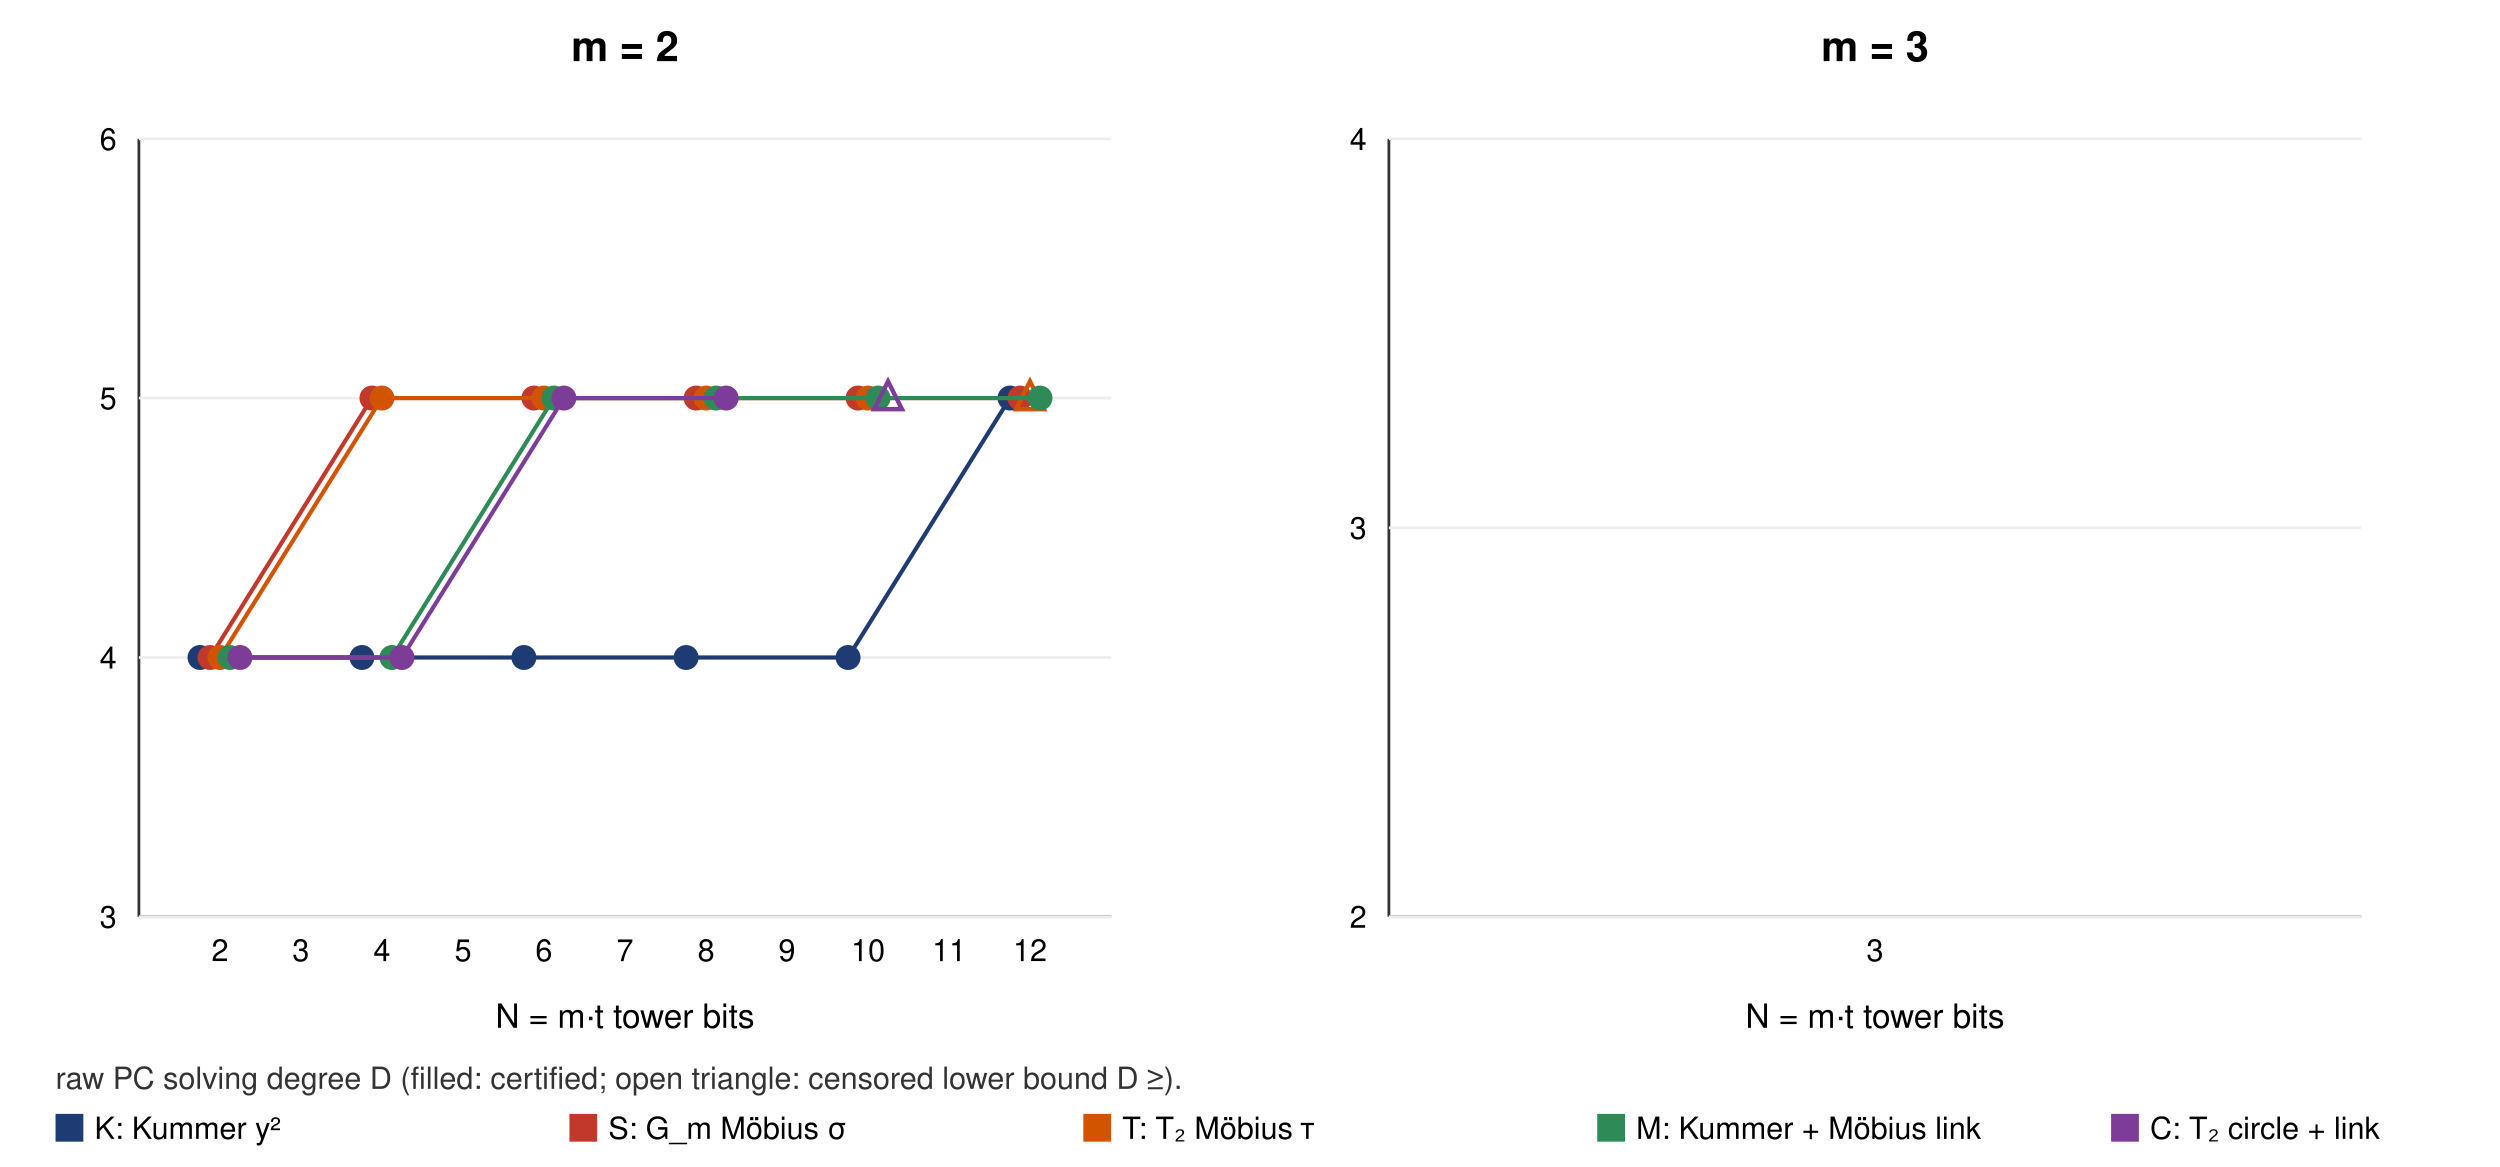
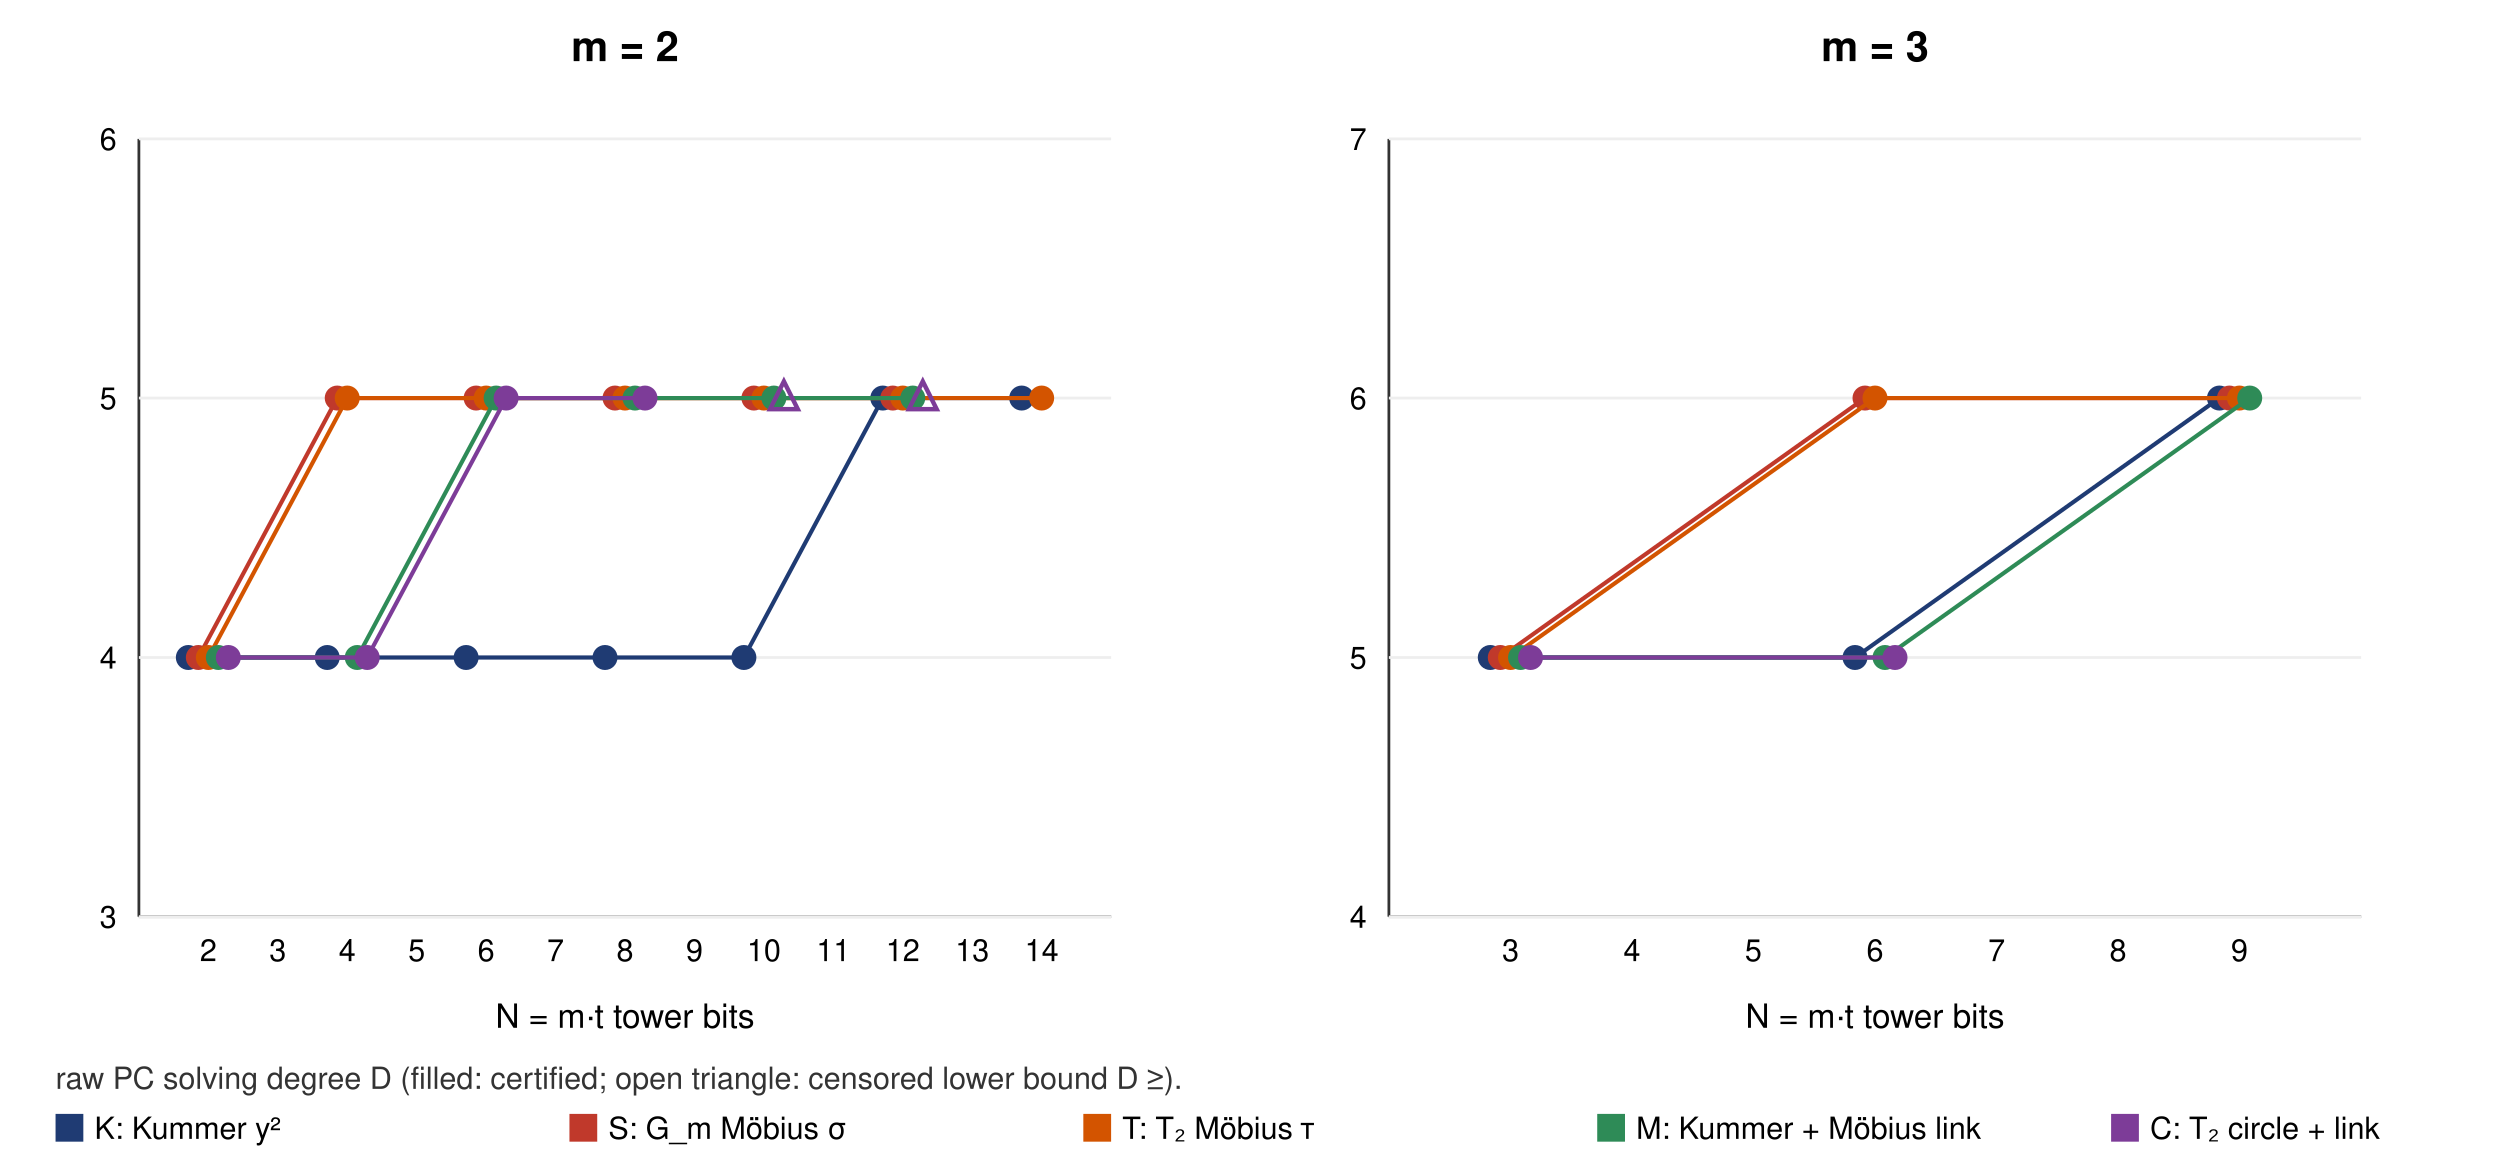
<svg xmlns="http://www.w3.org/2000/svg" width="900" height="420" font-family="Helvetica, Arial, sans-serif" style="background:#fff">
  <text x="225" y="22" text-anchor="middle" font-size="15" font-weight="bold">m = 2</text>
  <line x1="50.0" y1="330.0" x2="400.0" y2="330.0" stroke="#333" />
  <line x1="50.0" y1="330.0" x2="50.0" y2="50.0" stroke="#333" />
-   <text x="79.2" y="346" text-anchor="middle" font-size="11">2</text>
-   <text x="108.3" y="346" text-anchor="middle" font-size="11">3</text>
-   <text x="137.5" y="346" text-anchor="middle" font-size="11">4</text>
-   <text x="166.7" y="346" text-anchor="middle" font-size="11">5</text>
-   <text x="195.8" y="346" text-anchor="middle" font-size="11">6</text>
-   <text x="225.0" y="346" text-anchor="middle" font-size="11">7</text>
-   <text x="254.2" y="346" text-anchor="middle" font-size="11">8</text>
-   <text x="283.3" y="346" text-anchor="middle" font-size="11">9</text>
-   <text x="312.5" y="346" text-anchor="middle" font-size="11">10</text>
-   <text x="341.7" y="346" text-anchor="middle" font-size="11">11</text>
-   <text x="370.8" y="346" text-anchor="middle" font-size="11">12</text>
+   <text x="75.0" y="346" text-anchor="middle" font-size="11">2</text>
+   <text x="100.0" y="346" text-anchor="middle" font-size="11">3</text>
+   <text x="125.0" y="346" text-anchor="middle" font-size="11">4</text>
+   <text x="150.0" y="346" text-anchor="middle" font-size="11">5</text>
+   <text x="175.0" y="346" text-anchor="middle" font-size="11">6</text>
+   <text x="200.0" y="346" text-anchor="middle" font-size="11">7</text>
+   <text x="225.0" y="346" text-anchor="middle" font-size="11">8</text>
+   <text x="250.0" y="346" text-anchor="middle" font-size="11">9</text>
+   <text x="275.0" y="346" text-anchor="middle" font-size="11">10</text>
+   <text x="300.0" y="346" text-anchor="middle" font-size="11">11</text>
+   <text x="325.0" y="346" text-anchor="middle" font-size="11">12</text>
+   <text x="350.0" y="346" text-anchor="middle" font-size="11">13</text>
+   <text x="375.0" y="346" text-anchor="middle" font-size="11">14</text>
  <text x="42.0" y="334.0" text-anchor="end" font-size="11">3</text>
  <line x1="50.0" y1="330.0" x2="400.0" y2="330.0" stroke="#eee" />
  <text x="42.0" y="240.7" text-anchor="end" font-size="11">4</text>
  <line x1="50.0" y1="236.7" x2="400.0" y2="236.7" stroke="#eee" />
  <text x="42.0" y="147.3" text-anchor="end" font-size="11">5</text>
  <line x1="50.0" y1="143.3" x2="400.0" y2="143.3" stroke="#eee" />
  <text x="42.0" y="54.0" text-anchor="end" font-size="11">6</text>
  <line x1="50.0" y1="50.0" x2="400.0" y2="50.0" stroke="#eee" />
  <text x="225" y="370" text-anchor="middle" font-size="12">N = m·t tower bits</text>
-   <polyline fill="none" stroke="#1f3b73" stroke-width="1.5" points="72.0,236.7 130.3,236.7 188.6,236.7 247.0,236.7 305.3,236.7 363.6,143.3" />
-   <circle cx="72.0" cy="236.7" r="4.5" fill="#1f3b73" />
-   <circle cx="130.3" cy="236.7" r="4.5" fill="#1f3b73" />
-   <circle cx="188.6" cy="236.7" r="4.5" fill="#1f3b73" />
-   <circle cx="247.0" cy="236.7" r="4.5" fill="#1f3b73" />
-   <circle cx="305.3" cy="236.7" r="4.5" fill="#1f3b73" />
-   <circle cx="363.6" cy="143.3" r="4.5" fill="#1f3b73" />
-   <polyline fill="none" stroke="#c0392b" stroke-width="1.5" points="75.6,236.7 133.9,143.3 192.2,143.3 250.6,143.3 308.9,143.3 367.2,143.3" />
-   <circle cx="75.6" cy="236.7" r="4.5" fill="#c0392b" />
-   <circle cx="133.9" cy="143.3" r="4.5" fill="#c0392b" />
-   <circle cx="192.2" cy="143.3" r="4.5" fill="#c0392b" />
-   <circle cx="250.6" cy="143.3" r="4.5" fill="#c0392b" />
-   <circle cx="308.9" cy="143.3" r="4.5" fill="#c0392b" />
-   <circle cx="367.2" cy="143.3" r="4.5" fill="#c0392b" />
-   <polyline fill="none" stroke="#d35400" stroke-width="1.5" points="79.2,236.7 137.5,143.3 195.8,143.3 254.2,143.3 312.5,143.3" />
-   <circle cx="79.2" cy="236.7" r="4.5" fill="#d35400" />
-   <circle cx="137.5" cy="143.3" r="4.5" fill="#d35400" />
-   <circle cx="195.8" cy="143.3" r="4.5" fill="#d35400" />
-   <circle cx="254.2" cy="143.3" r="4.5" fill="#d35400" />
-   <circle cx="312.5" cy="143.3" r="4.5" fill="#d35400" />
-   <path d="M365.8,147.3 L375.8,147.3 L370.8,137.3 Z" fill="none" stroke="#d35400" stroke-width="1.6" />
-   <polyline fill="none" stroke="#2e8b57" stroke-width="1.5" points="82.8,236.7 141.1,236.7 199.4,143.3 257.8,143.3 316.1,143.3 374.4,143.3" />
-   <circle cx="82.8" cy="236.7" r="4.5" fill="#2e8b57" />
-   <circle cx="141.1" cy="236.7" r="4.5" fill="#2e8b57" />
-   <circle cx="199.4" cy="143.3" r="4.5" fill="#2e8b57" />
-   <circle cx="257.8" cy="143.3" r="4.5" fill="#2e8b57" />
-   <circle cx="316.1" cy="143.3" r="4.5" fill="#2e8b57" />
-   <circle cx="374.4" cy="143.3" r="4.5" fill="#2e8b57" />
-   <polyline fill="none" stroke="#7d3c98" stroke-width="1.5" points="86.4,236.7 144.7,236.7 203.0,143.3 261.4,143.3" />
-   <circle cx="86.4" cy="236.7" r="4.5" fill="#7d3c98" />
-   <circle cx="144.7" cy="236.7" r="4.5" fill="#7d3c98" />
-   <circle cx="203.0" cy="143.3" r="4.5" fill="#7d3c98" />
-   <circle cx="261.4" cy="143.3" r="4.5" fill="#7d3c98" />
-   <path d="M314.7,147.3 L324.7,147.3 L319.7,137.3 Z" fill="none" stroke="#7d3c98" stroke-width="1.6" />
+   <polyline fill="none" stroke="#1f3b73" stroke-width="1.5" points="67.8,236.7 117.8,236.7 167.8,236.7 217.8,236.7 267.8,236.7 317.8,143.3 367.8,143.3" />
+   <circle cx="67.8" cy="236.7" r="4.5" fill="#1f3b73" />
+   <circle cx="117.8" cy="236.7" r="4.5" fill="#1f3b73" />
+   <circle cx="167.8" cy="236.7" r="4.5" fill="#1f3b73" />
+   <circle cx="217.8" cy="236.7" r="4.5" fill="#1f3b73" />
+   <circle cx="267.8" cy="236.7" r="4.5" fill="#1f3b73" />
+   <circle cx="317.8" cy="143.3" r="4.5" fill="#1f3b73" />
+   <circle cx="367.8" cy="143.3" r="4.5" fill="#1f3b73" />
+   <polyline fill="none" stroke="#c0392b" stroke-width="1.5" points="71.4,236.7 121.4,143.3 171.4,143.3 221.4,143.3 271.4,143.3 321.4,143.3" />
+   <circle cx="71.4" cy="236.7" r="4.5" fill="#c0392b" />
+   <circle cx="121.4" cy="143.3" r="4.5" fill="#c0392b" />
+   <circle cx="171.4" cy="143.3" r="4.5" fill="#c0392b" />
+   <circle cx="221.4" cy="143.3" r="4.5" fill="#c0392b" />
+   <circle cx="271.4" cy="143.3" r="4.5" fill="#c0392b" />
+   <circle cx="321.4" cy="143.3" r="4.5" fill="#c0392b" />
+   <polyline fill="none" stroke="#d35400" stroke-width="1.5" points="75.0,236.7 125.0,143.3 175.0,143.3 225.0,143.3 275.0,143.3 325.0,143.3 375.0,143.3" />
+   <circle cx="75.0" cy="236.7" r="4.5" fill="#d35400" />
+   <circle cx="125.0" cy="143.3" r="4.5" fill="#d35400" />
+   <circle cx="175.0" cy="143.3" r="4.5" fill="#d35400" />
+   <circle cx="225.0" cy="143.3" r="4.5" fill="#d35400" />
+   <circle cx="275.0" cy="143.3" r="4.5" fill="#d35400" />
+   <circle cx="325.0" cy="143.3" r="4.5" fill="#d35400" />
+   <circle cx="375.0" cy="143.3" r="4.5" fill="#d35400" />
+   <polyline fill="none" stroke="#2e8b57" stroke-width="1.5" points="78.6,236.7 128.6,236.7 178.6,143.3 228.6,143.3 278.6,143.3 328.6,143.3" />
+   <circle cx="78.6" cy="236.7" r="4.5" fill="#2e8b57" />
+   <circle cx="128.6" cy="236.7" r="4.5" fill="#2e8b57" />
+   <circle cx="178.6" cy="143.3" r="4.5" fill="#2e8b57" />
+   <circle cx="228.6" cy="143.3" r="4.5" fill="#2e8b57" />
+   <circle cx="278.6" cy="143.3" r="4.5" fill="#2e8b57" />
+   <circle cx="328.6" cy="143.3" r="4.5" fill="#2e8b57" />
+   <polyline fill="none" stroke="#7d3c98" stroke-width="1.5" points="82.2,236.7 132.2,236.7 182.2,143.3 232.2,143.3" />
+   <circle cx="82.2" cy="236.7" r="4.5" fill="#7d3c98" />
+   <circle cx="132.2" cy="236.7" r="4.5" fill="#7d3c98" />
+   <circle cx="182.2" cy="143.3" r="4.5" fill="#7d3c98" />
+   <circle cx="232.2" cy="143.3" r="4.5" fill="#7d3c98" />
+   <path d="M277.2,147.3 L287.2,147.3 L282.2,137.3 Z" fill="none" stroke="#7d3c98" stroke-width="1.6" />
+   <path d="M327.2,147.3 L337.2,147.3 L332.2,137.3 Z" fill="none" stroke="#7d3c98" stroke-width="1.6" />
  <text x="675" y="22" text-anchor="middle" font-size="15" font-weight="bold">m = 3</text>
  <line x1="500.0" y1="330.0" x2="850.0" y2="330.0" stroke="#333" />
  <line x1="500.0" y1="330.0" x2="500.0" y2="50.0" stroke="#333" />
-   <text x="675.0" y="346" text-anchor="middle" font-size="11">3</text>
-   <text x="492.0" y="334.0" text-anchor="end" font-size="11">2</text>
+   <text x="543.8" y="346" text-anchor="middle" font-size="11">3</text>
+   <text x="587.5" y="346" text-anchor="middle" font-size="11">4</text>
+   <text x="631.2" y="346" text-anchor="middle" font-size="11">5</text>
+   <text x="675.0" y="346" text-anchor="middle" font-size="11">6</text>
+   <text x="718.8" y="346" text-anchor="middle" font-size="11">7</text>
+   <text x="762.5" y="346" text-anchor="middle" font-size="11">8</text>
+   <text x="806.2" y="346" text-anchor="middle" font-size="11">9</text>
+   <text x="492.0" y="334.0" text-anchor="end" font-size="11">4</text>
  <line x1="500.0" y1="330.0" x2="850.0" y2="330.0" stroke="#eee" />
-   <text x="492.0" y="194.0" text-anchor="end" font-size="11">3</text>
-   <line x1="500.0" y1="190.0" x2="850.0" y2="190.0" stroke="#eee" />
-   <text x="492.0" y="54.0" text-anchor="end" font-size="11">4</text>
+   <text x="492.0" y="240.7" text-anchor="end" font-size="11">5</text>
+   <line x1="500.0" y1="236.7" x2="850.0" y2="236.7" stroke="#eee" />
+   <text x="492.0" y="147.3" text-anchor="end" font-size="11">6</text>
+   <line x1="500.0" y1="143.3" x2="850.0" y2="143.3" stroke="#eee" />
+   <text x="492.0" y="54.0" text-anchor="end" font-size="11">7</text>
  <line x1="500.0" y1="50.0" x2="850.0" y2="50.0" stroke="#eee" />
  <text x="675" y="370" text-anchor="middle" font-size="12">N = m·t tower bits</text>
+   <polyline fill="none" stroke="#1f3b73" stroke-width="1.5" points="536.5,236.7 667.8,236.7 799.0,143.3" />
+   <circle cx="536.5" cy="236.7" r="4.5" fill="#1f3b73" />
+   <circle cx="667.8" cy="236.7" r="4.5" fill="#1f3b73" />
+   <circle cx="799.0" cy="143.3" r="4.5" fill="#1f3b73" />
+   <polyline fill="none" stroke="#c0392b" stroke-width="1.5" points="540.1,236.7 671.4,143.3 802.6,143.3" />
+   <circle cx="540.1" cy="236.7" r="4.5" fill="#c0392b" />
+   <circle cx="671.4" cy="143.3" r="4.5" fill="#c0392b" />
+   <circle cx="802.6" cy="143.3" r="4.5" fill="#c0392b" />
+   <polyline fill="none" stroke="#d35400" stroke-width="1.5" points="543.8,236.7 675.0,143.3 806.2,143.3" />
+   <circle cx="543.8" cy="236.7" r="4.5" fill="#d35400" />
+   <circle cx="675.0" cy="143.3" r="4.5" fill="#d35400" />
+   <circle cx="806.2" cy="143.3" r="4.5" fill="#d35400" />
+   <polyline fill="none" stroke="#2e8b57" stroke-width="1.5" points="547.4,236.7 678.6,236.7 809.9,143.3" />
+   <circle cx="547.4" cy="236.7" r="4.5" fill="#2e8b57" />
+   <circle cx="678.6" cy="236.7" r="4.5" fill="#2e8b57" />
+   <circle cx="809.9" cy="143.3" r="4.5" fill="#2e8b57" />
+   <polyline fill="none" stroke="#7d3c98" stroke-width="1.5" points="551.0,236.7 682.2,236.7" />
+   <circle cx="551.0" cy="236.7" r="4.5" fill="#7d3c98" />
+   <circle cx="682.2" cy="236.7" r="4.5" fill="#7d3c98" />
  <text x="20" y="392" font-size="11" fill="#333">raw PC solving degree D (filled: certified; open triangle: censored lower bound D ≥). </text>
  <rect x="20" y="401" width="10" height="10" fill="#1f3b73" />
  <text x="34" y="410" font-size="11">K: Kummer y²</text>
  <rect x="205" y="401" width="10" height="10" fill="#c0392b" />
  <text x="219" y="410" font-size="11">S: G_m Möbius σ</text>
  <rect x="390" y="401" width="10" height="10" fill="#d35400" />
  <text x="404" y="410" font-size="11">T: T₂ Möbius τ</text>
  <rect x="575" y="401" width="10" height="10" fill="#2e8b57" />
  <text x="589" y="410" font-size="11">M: Kummer + Möbius link</text>
  <rect x="760" y="401" width="10" height="10" fill="#7d3c98" />
  <text x="774" y="410" font-size="11">C: T₂ circle + link</text>
</svg>
